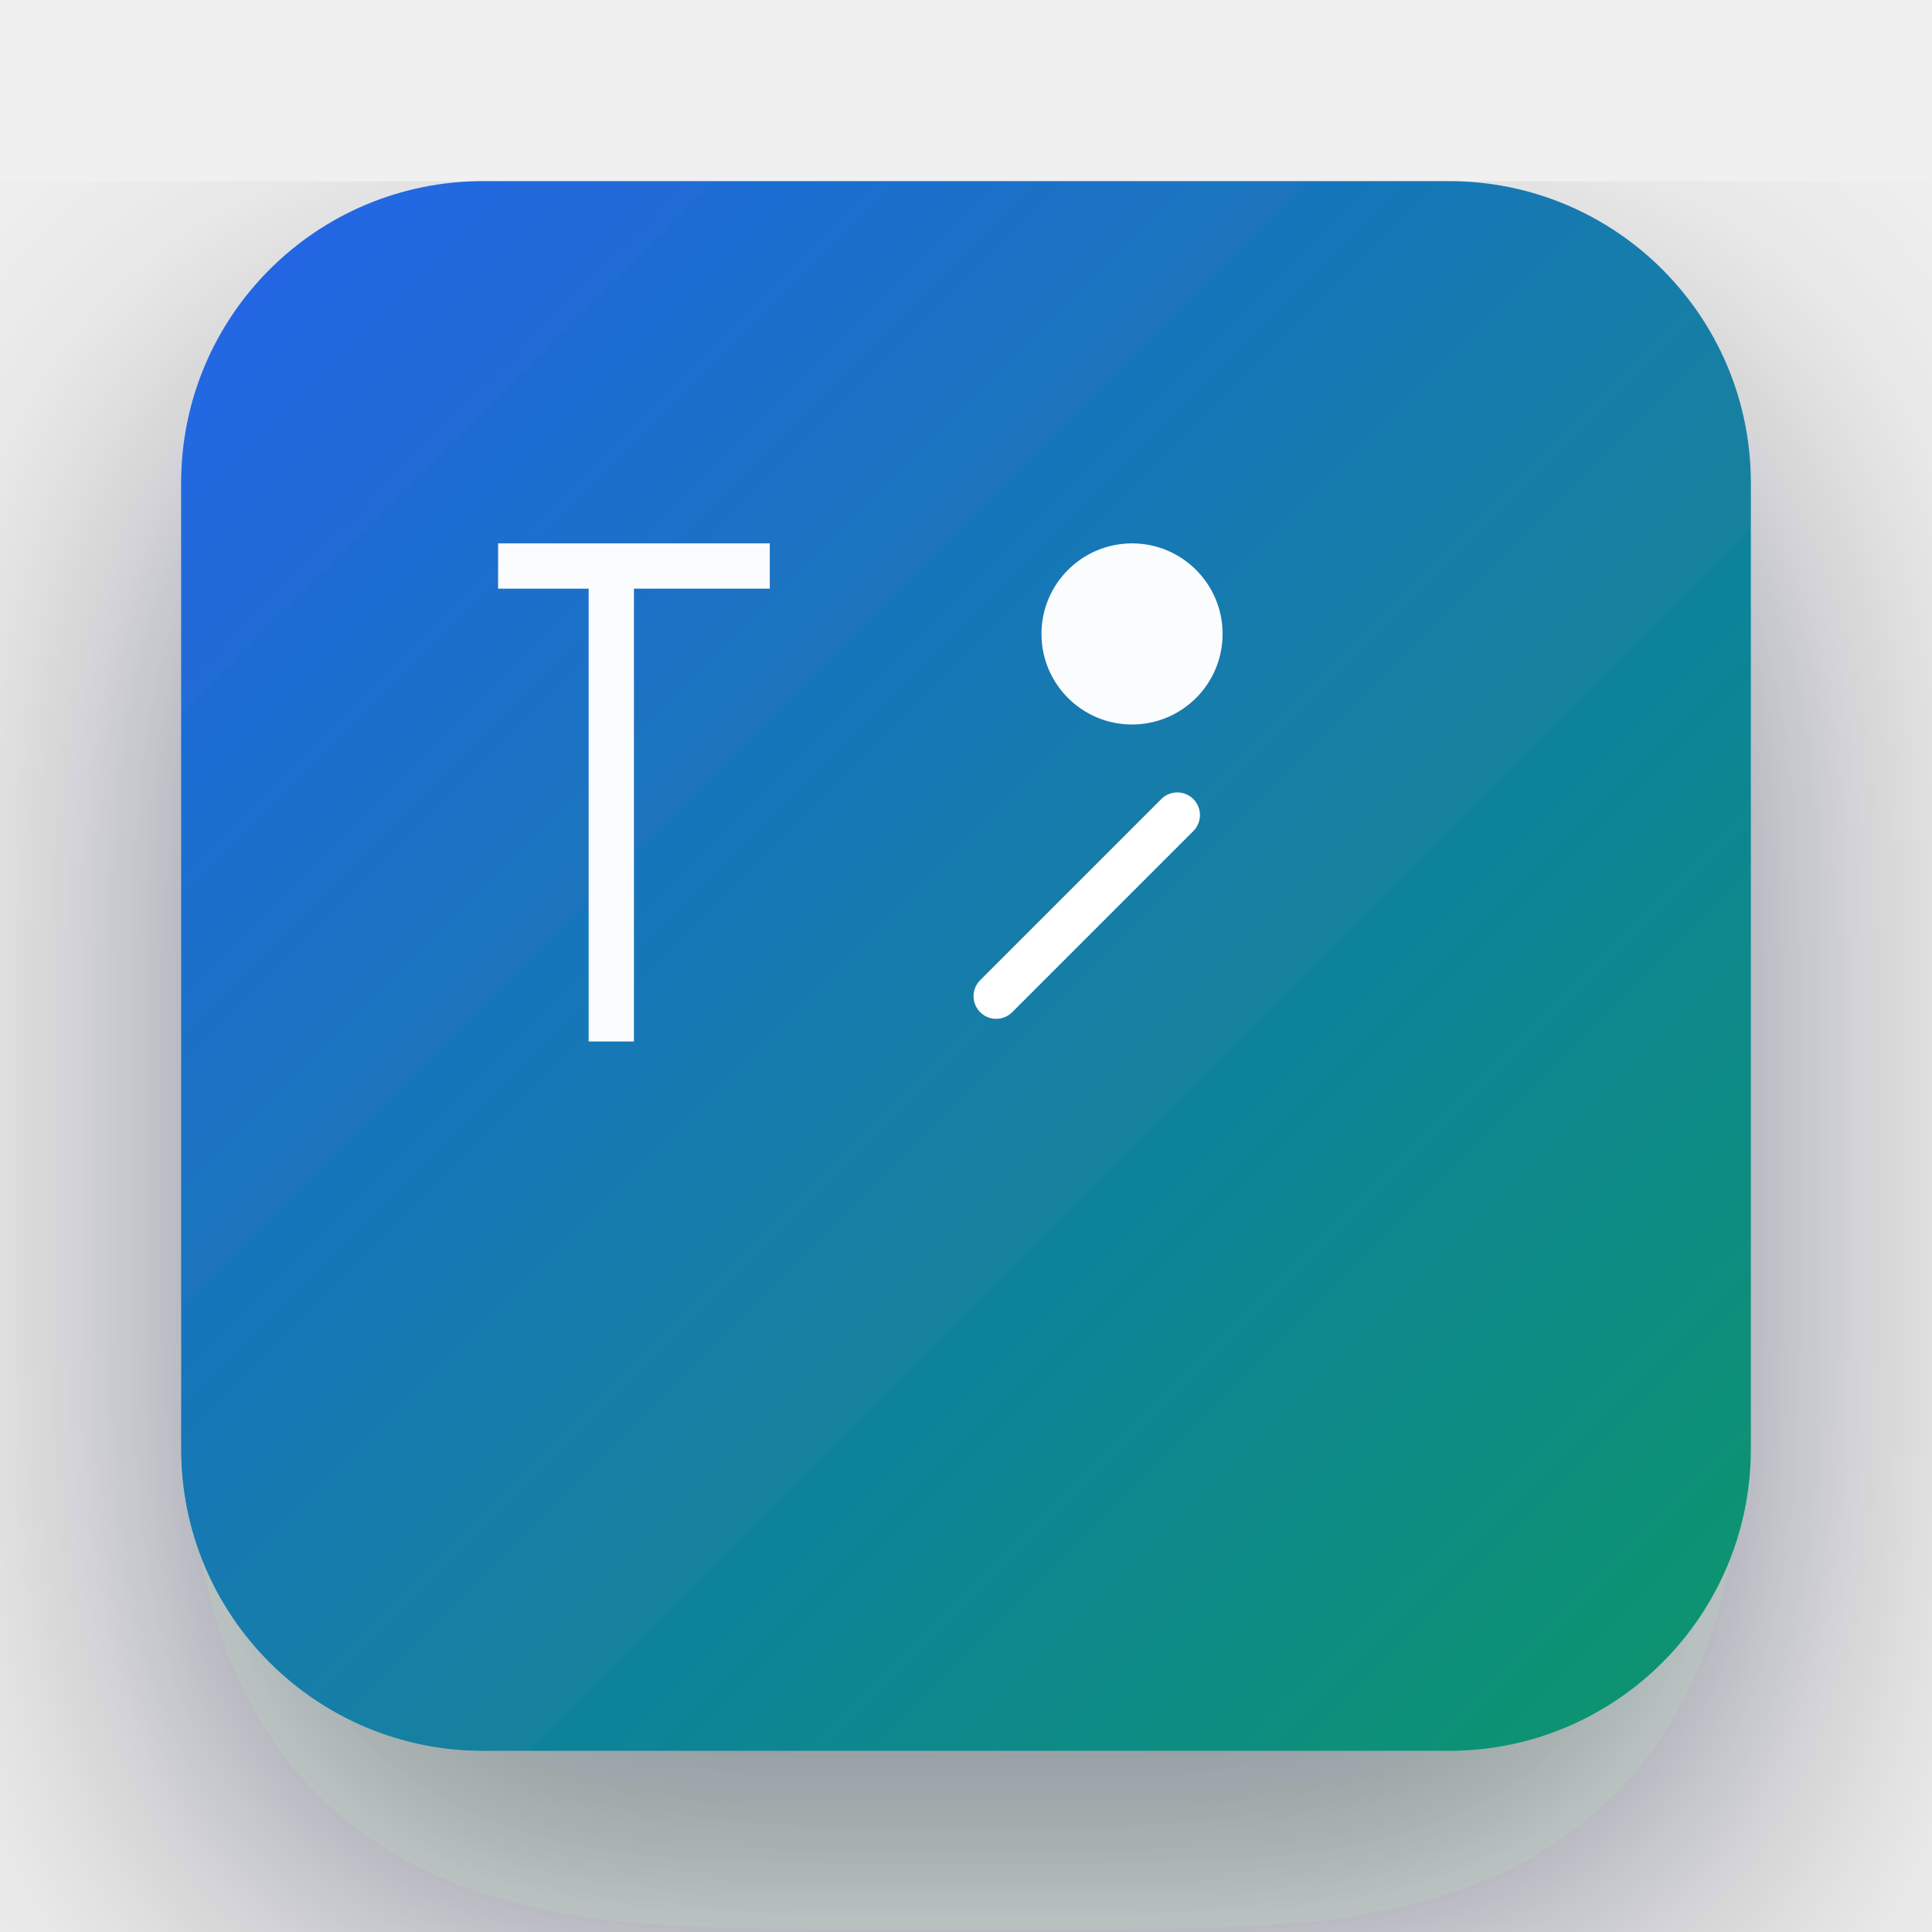
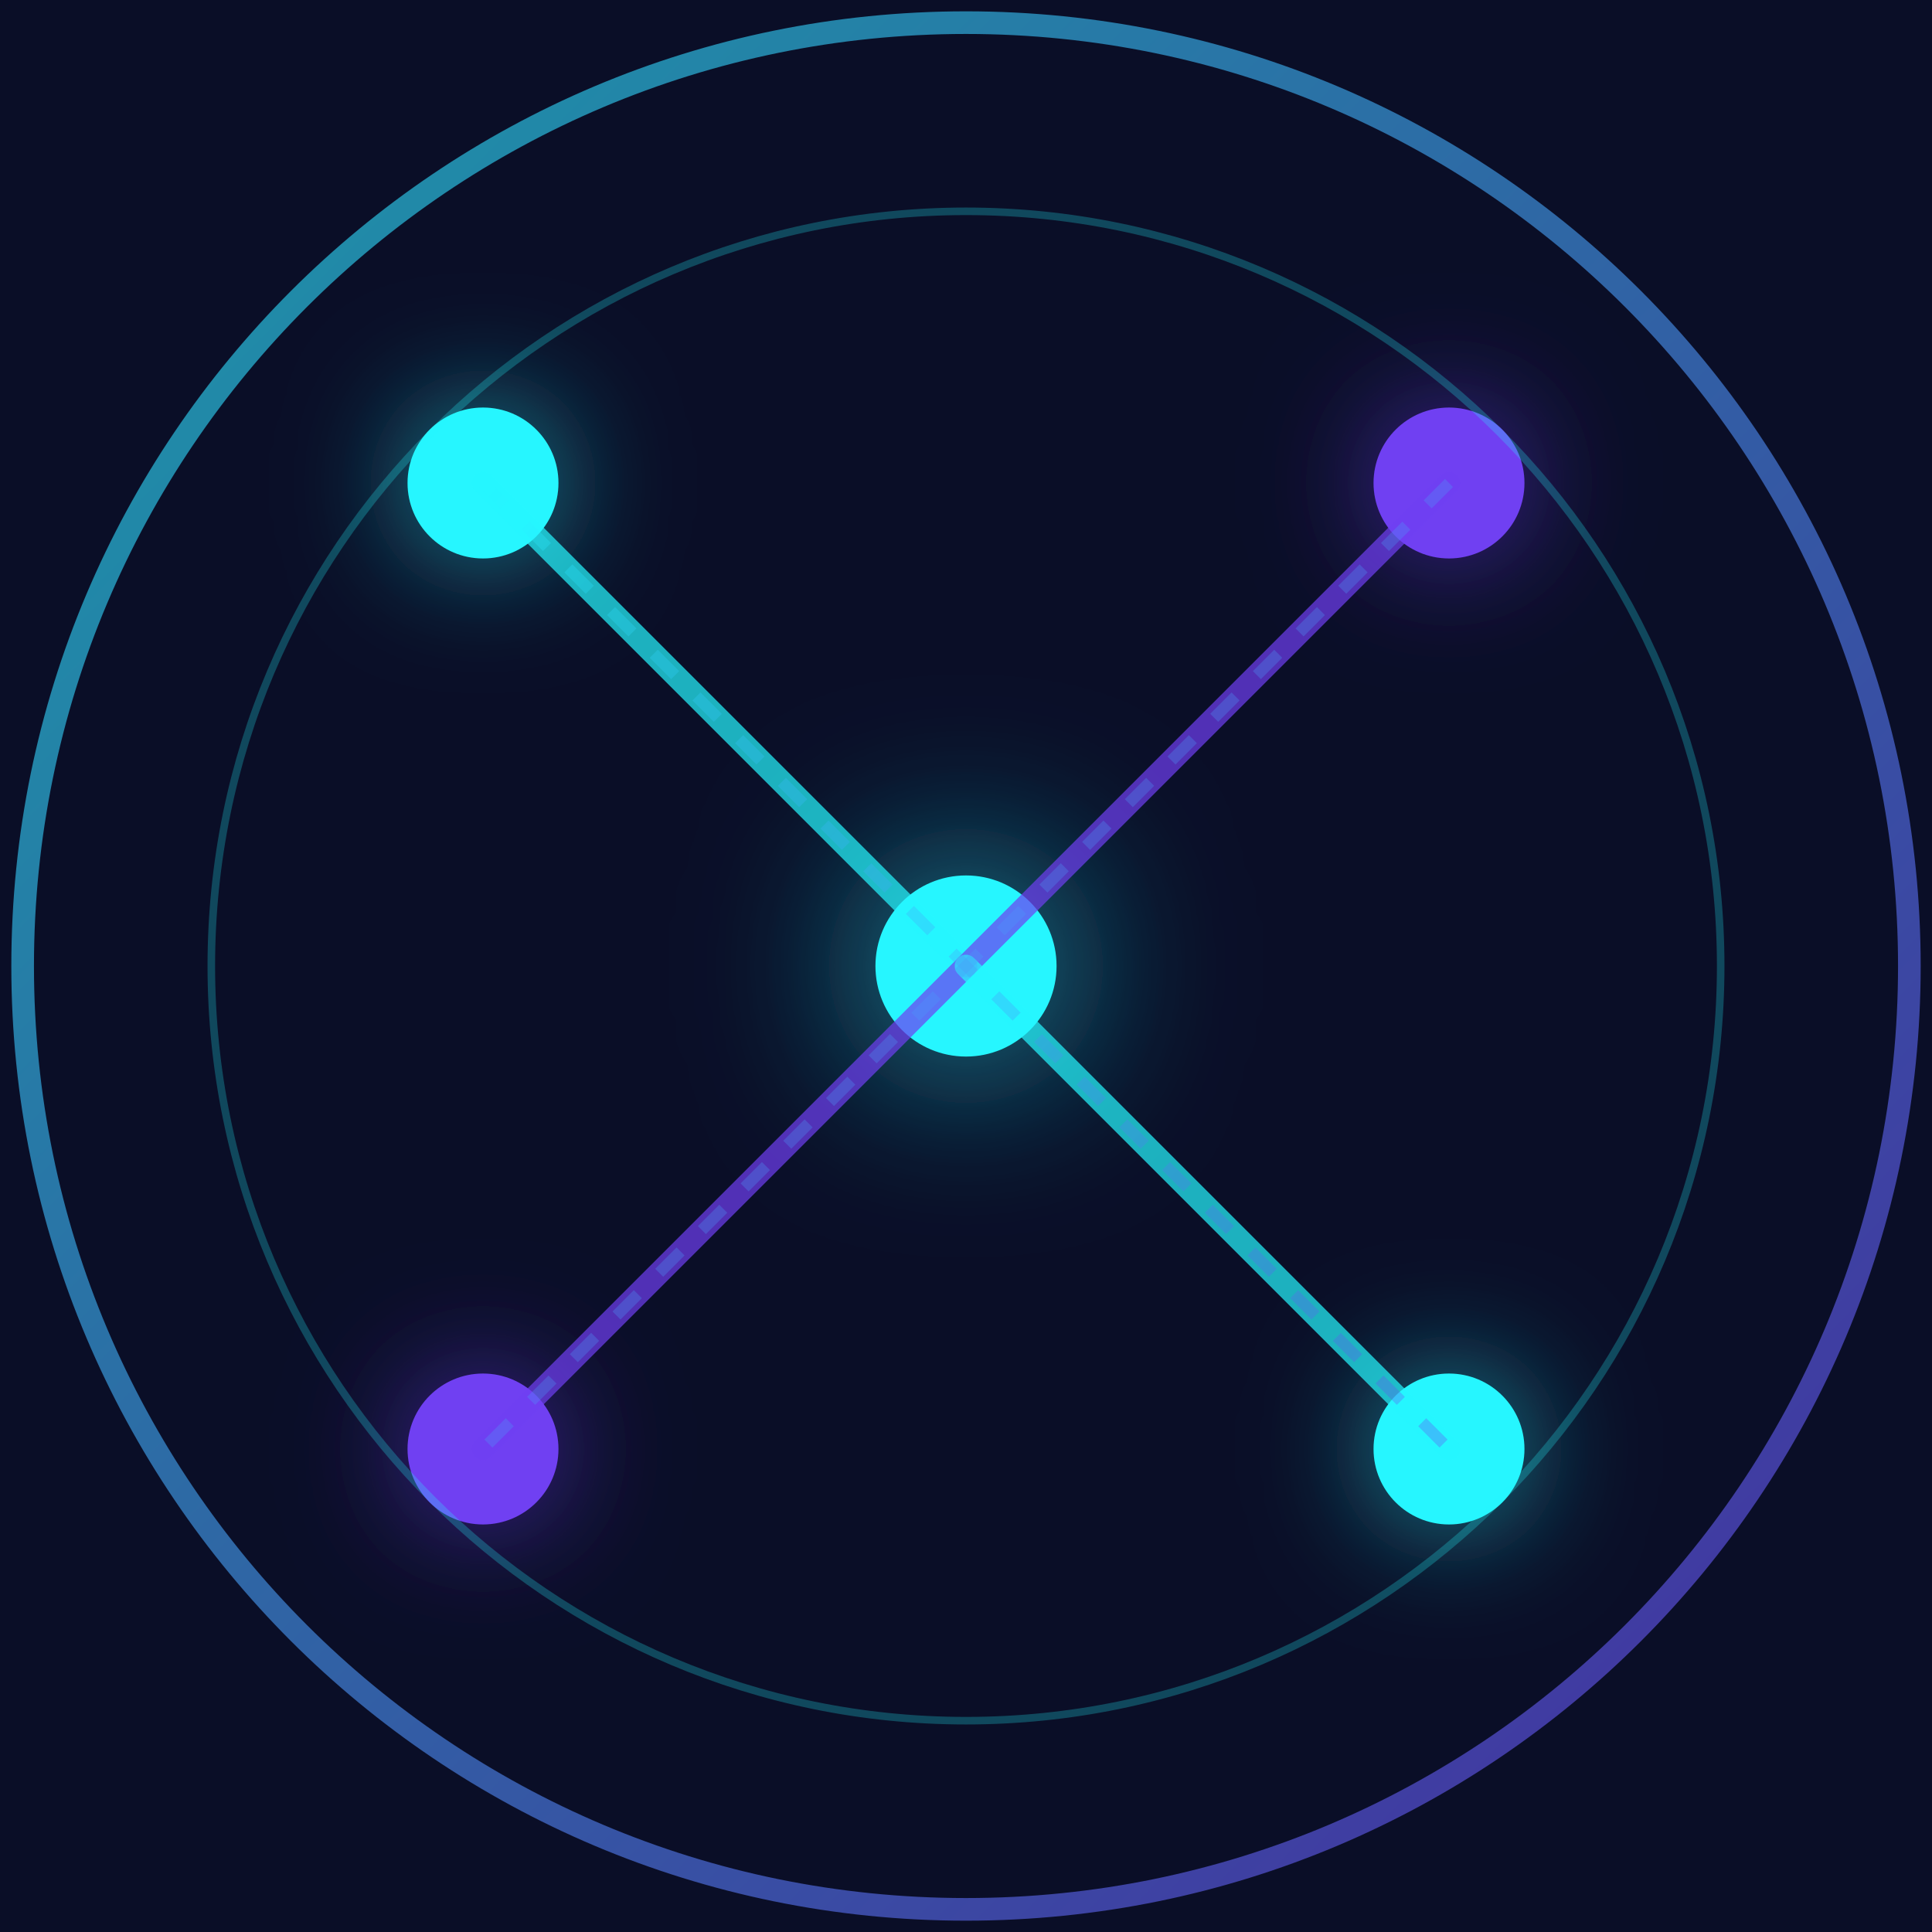
- <svg xmlns="http://www.w3.org/2000/svg" viewBox="0 0 64 64" width="64" height="64" role="img" aria-label="Network Calculator logo">
+ <svg xmlns="http://www.w3.org/2000/svg" viewBox="0 0 256 256">
  <defs>
-     <linearGradient id="g" x1="0" y1="0" x2="1" y2="1">
-       <stop offset="0%" stop-color="#2563eb" />
-       <stop offset="100%" stop-color="#059669" />
+     <linearGradient id="logoGrad" x1="0%" y1="0%" x2="100%" y2="100%">
+       <stop offset="0%" style="stop-color:#25f6ff;stop-opacity:1" />
+       <stop offset="100%" style="stop-color:#6f3ff2;stop-opacity:1" />
    </linearGradient>
-     <filter id="s" x="-20%" y="-20%" width="140%" height="140%">
-       <feDropShadow dx="0" dy="6" stdDeviation="10" flood-color="#001224" flood-opacity="0.45" />
-     </filter>
  </defs>
-   <rect x="6" y="6" width="52" height="52" rx="10" fill="url(#g)" filter="url(#s)" />
-   <g transform="translate(12,12) scale(0.75)" fill="#fff" fill-rule="nonzero">
-     <path d="M6 8 L18 8 L18 10 L12 10 L12 30 L10 30 L10 10 L6 10 Z" opacity="0.98" />
-     <circle cx="34" cy="12" r="4" opacity="0.98" />
-     <path d="M28 28 L36 20" stroke="#fff" stroke-width="2" stroke-linecap="round" stroke-linejoin="round" fill="none" />
-   </g>
+   <rect width="256" height="256" fill="#0a0e27" />
+   <circle cx="128" cy="128" r="125" fill="none" stroke="url(#logoGrad)" stroke-width="3" opacity="0.6" />
+   <circle cx="64" cy="64" r="10" fill="#25f6ff" filter="drop-shadow(0 0 8px rgba(37,246,255,0.6))" />
+   <circle cx="192" cy="64" r="10" fill="#6f3ff2" filter="drop-shadow(0 0 8px rgba(111,63,242,0.6))" />
+   <circle cx="64" cy="192" r="10" fill="#6f3ff2" filter="drop-shadow(0 0 8px rgba(111,63,242,0.6))" />
+   <circle cx="192" cy="192" r="10" fill="#25f6ff" filter="drop-shadow(0 0 8px rgba(37,246,255,0.6))" />
+   <circle cx="128" cy="128" r="12" fill="#25f6ff" filter="drop-shadow(0 0 12px rgba(37,246,255,0.8))" />
+   <line x1="64" y1="64" x2="128" y2="128" stroke="#25f6ff" stroke-width="3" opacity="0.7" stroke-linecap="round" />
+   <line x1="192" y1="64" x2="128" y2="128" stroke="#6f3ff2" stroke-width="3" opacity="0.7" stroke-linecap="round" />
+   <line x1="64" y1="192" x2="128" y2="128" stroke="#6f3ff2" stroke-width="3" opacity="0.7" stroke-linecap="round" />
+   <line x1="192" y1="192" x2="128" y2="128" stroke="#25f6ff" stroke-width="3" opacity="0.7" stroke-linecap="round" />
+   <line x1="64" y1="64" x2="192" y2="192" stroke="url(#logoGrad)" stroke-width="1.5" opacity="0.3" stroke-dasharray="4,4" />
+   <line x1="192" y1="64" x2="64" y2="192" stroke="url(#logoGrad)" stroke-width="1.5" opacity="0.3" stroke-dasharray="4,4" />
+   <circle cx="128" cy="128" r="100" fill="none" stroke="#25f6ff" stroke-width="1" opacity="0.25" />
</svg>
